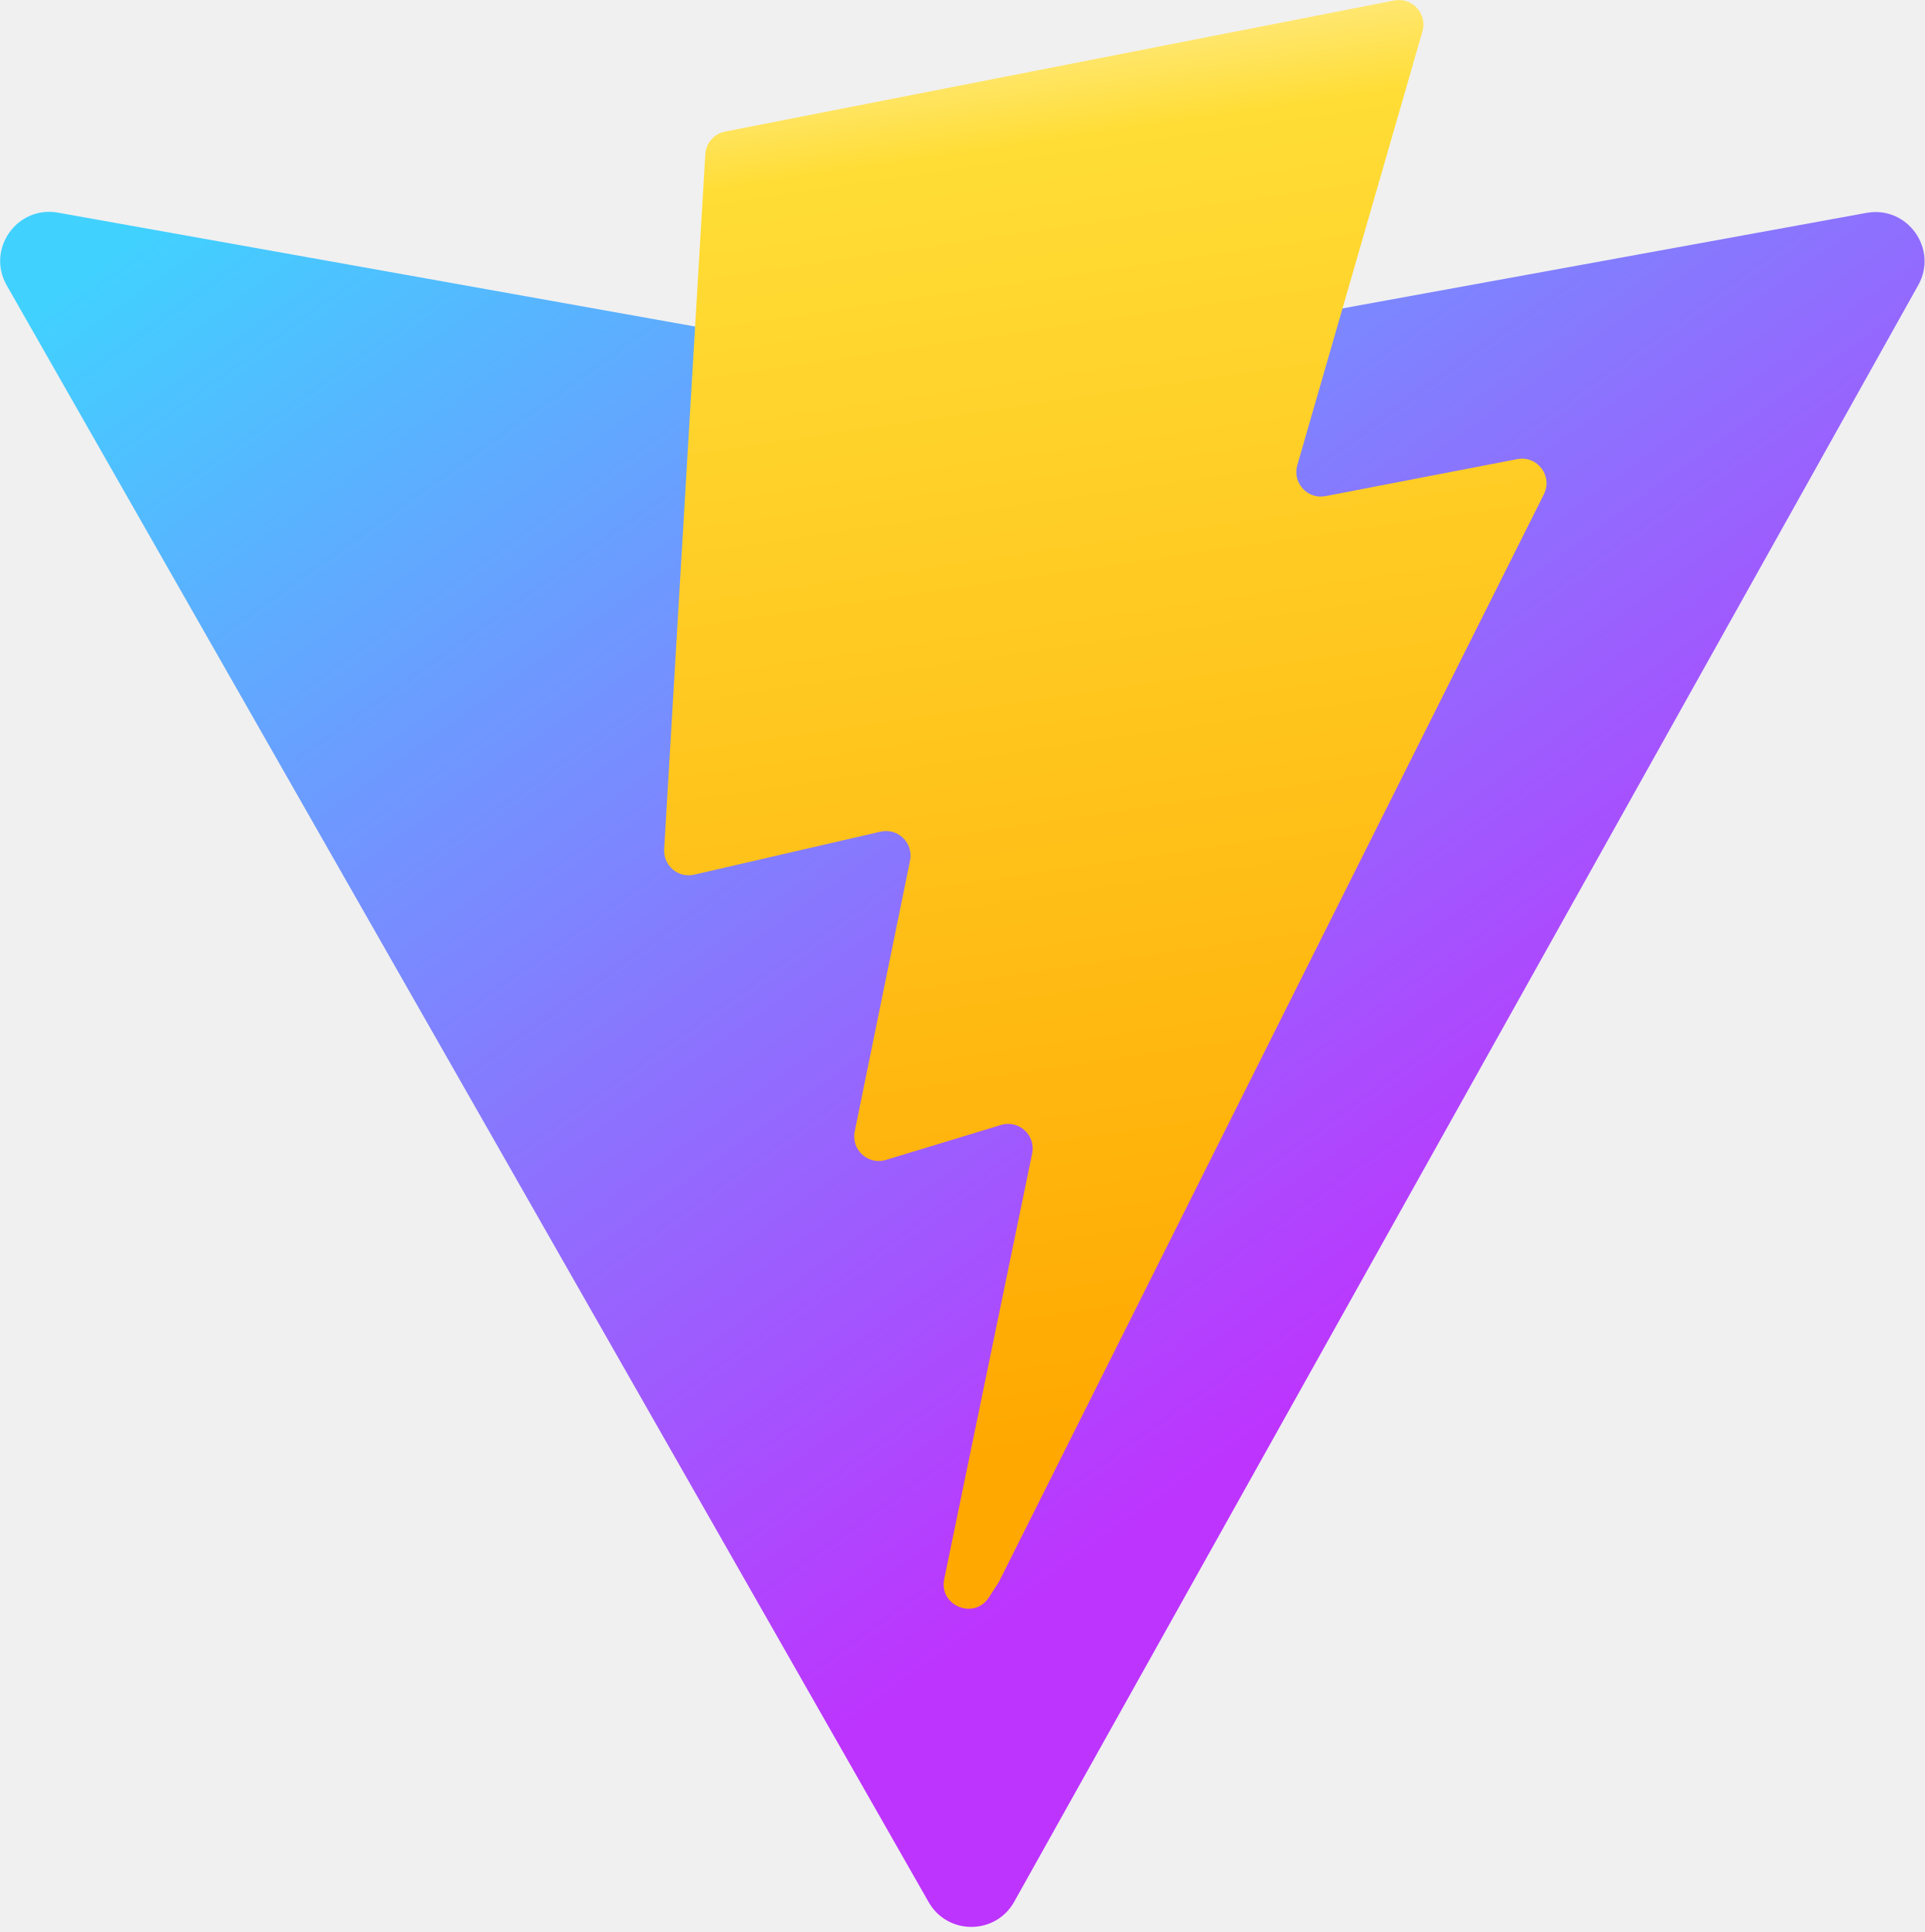
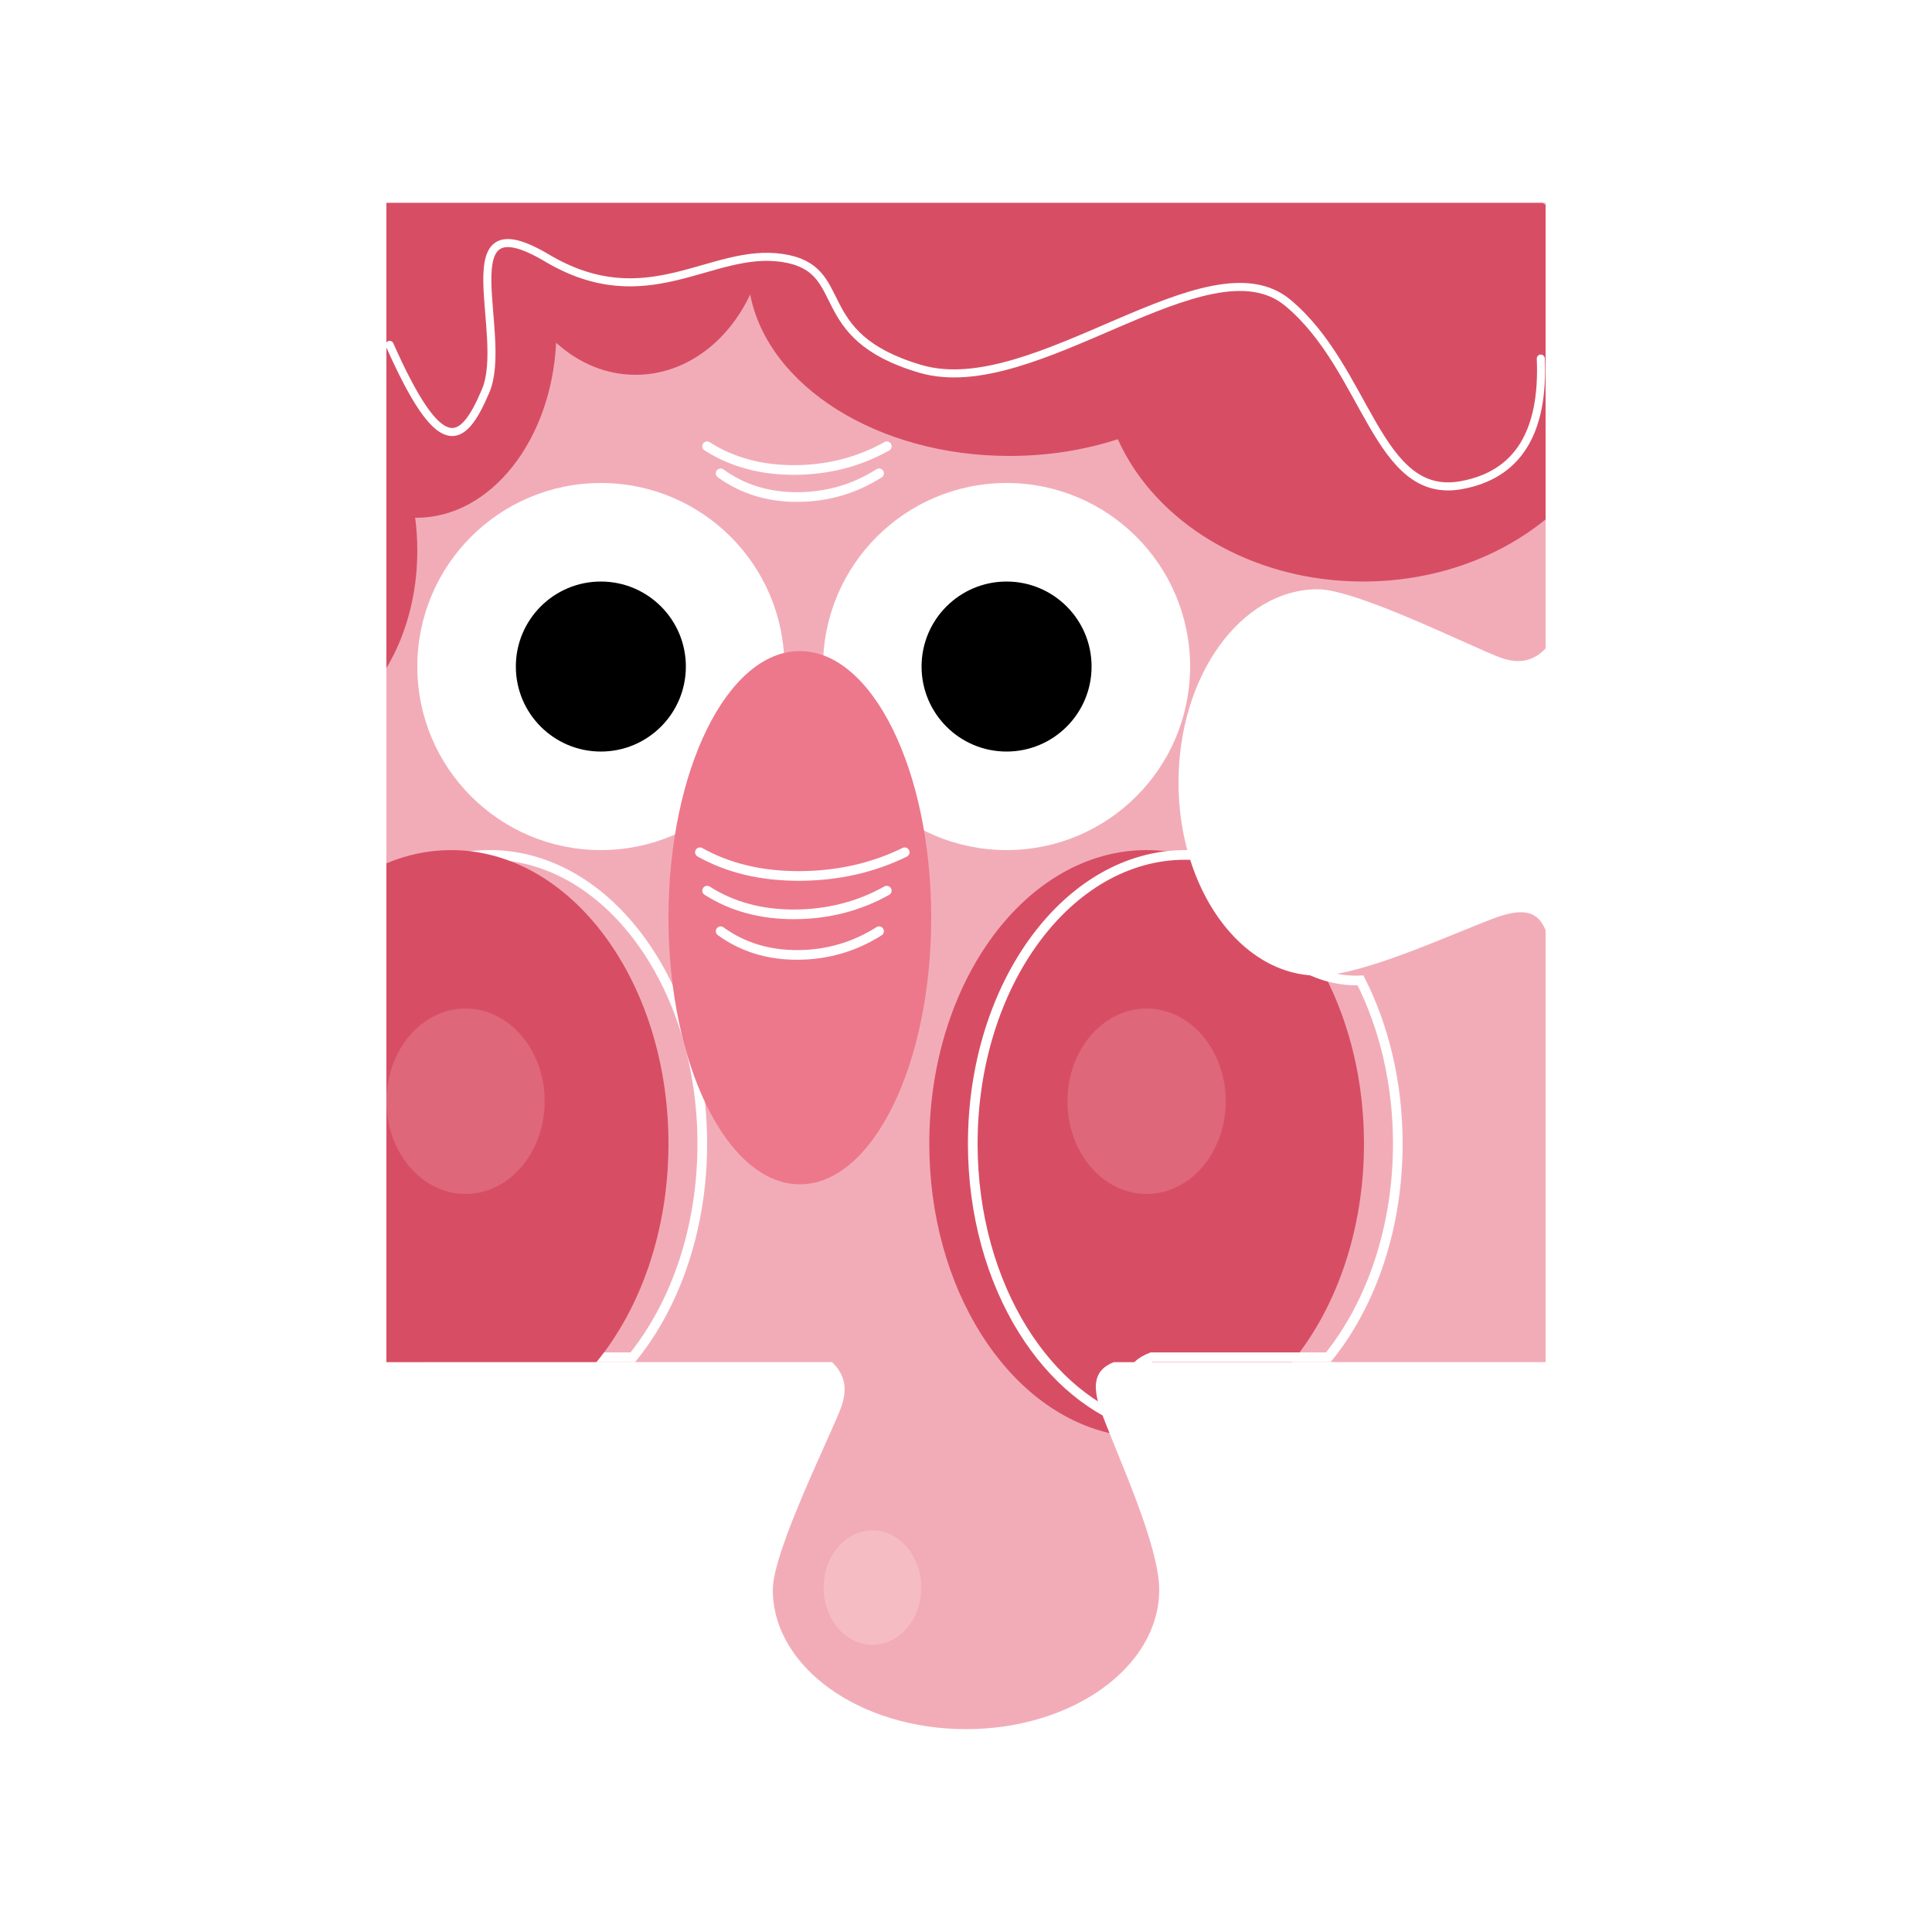
- <svg xmlns="http://www.w3.org/2000/svg" aria-hidden="true" role="img" class="iconify iconify--logos" width="31.88" height="32" preserveAspectRatio="xMidYMid meet" viewBox="0 0 256 257">
-   <defs>
-     <linearGradient id="IconifyId1813088fe1fbc01fb466" x1="-.828%" x2="57.636%" y1="7.652%" y2="78.411%">
-       <stop offset="0%" stop-color="#41D1FF" />
-       <stop offset="100%" stop-color="#BD34FE" />
-     </linearGradient>
-     <linearGradient id="IconifyId1813088fe1fbc01fb467" x1="43.376%" x2="50.316%" y1="2.242%" y2="89.03%">
-       <stop offset="0%" stop-color="#FFEA83" />
-       <stop offset="8.333%" stop-color="#FFDD35" />
-       <stop offset="100%" stop-color="#FFA800" />
-     </linearGradient>
-   </defs>
-   <path fill="url(#IconifyId1813088fe1fbc01fb466)" d="M255.153 37.938L134.897 252.976c-2.483 4.44-8.862 4.466-11.382.048L.875 37.958c-2.746-4.814 1.371-10.646 6.827-9.67l120.385 21.517a6.537 6.537 0 0 0 2.322-.004l117.867-21.483c5.438-.991 9.574 4.796 6.877 9.62Z" />
-   <path fill="url(#IconifyId1813088fe1fbc01fb467)" d="M185.432.063L96.44 17.501a3.268 3.268 0 0 0-2.634 3.014l-5.474 92.456a3.268 3.268 0 0 0 3.997 3.378l24.777-5.718c2.318-.535 4.413 1.507 3.936 3.838l-7.361 36.047c-.495 2.426 1.782 4.5 4.151 3.78l15.304-4.649c2.372-.72 4.652 1.36 4.15 3.788l-11.698 56.621c-.732 3.542 3.979 5.473 5.943 2.437l1.313-2.028l72.516-144.72c1.215-2.423-.88-5.186-3.54-4.672l-25.505 4.922c-2.396.462-4.435-1.77-3.759-4.114l16.646-57.705c.677-2.35-1.37-4.583-3.769-4.113Z" />
+ <svg xmlns="http://www.w3.org/2000/svg" version="1.1" viewBox="0 0 1200 1200" height="1200px" width="1200px">
+   <g fill-rule="evenodd" fill="none" stroke-width="1" stroke="none" id="红发怪">
+     <rect height="1200" width="1200" y="0" x="0" fill="#FFFFFF" id="矩形" />
+     <g transform="translate(240, 126)" id="编组">
+       <path fill="#F2ACB8" id="形状结合" d="M719.998,0.002 L719.998,276.768 C712.44,284.621 703.702,286.664 692.043,282.491 C675.714,276.646 602.9,240.002 578.543,240.002 C530.746,240.002 491.999,293.728 491.999,360.001 C491.999,426.275 530.746,480.001 578.543,480.001 C606.033,480.001 660.265,454.757 688.14,444.298 C707.474,437.044 715.499,441.01 719.867,451.493 L719.998,451.813 L719.998,720 L451.811,720 C441.09,724.339 436.969,732.329 444.297,751.859 C454.755,779.734 479.999,833.966 479.999,861.456 C479.999,909.253 426.274,948 360,948 C293.726,948 240.001,909.253 240.001,861.456 C240.001,837.099 276.645,764.285 282.489,747.956 C286.662,736.296 284.619,727.559 276.767,720.001 L0.002,720 L0.002,0.002 L719.998,0.002 Z" />
+       <path fill="#D74E64" id="形状结合" d="M719.999,1.393 L719.999,196.611 C690.707,220.492 650.704,235.202 606.599,235.202 C536.874,235.202 477.4,198.441 454.292,146.795 C433.79,153.479 411.002,157.202 387,157.202 C304.837,157.202 236.908,113.576 225.946,56.917 C211.965,86.692 185.342,106.802 154.801,106.802 C136.239,106.802 119.126,99.374 105.415,86.863 C102.468,147.577 64.727,195.602 18.602,195.602 C18.356,195.602 18.111,195.6 17.866,195.598 C18.745,202.22 19.202,209.039 19.202,216.002 C19.202,243.62 12.013,268.991 0.001,288.949 L0.002,0.002 L718.265,-0 C718.847,0.461 719.425,0.925 719.999,1.393 Z" />
+       <path fill="#D74E64" id="形状结合" d="M472.199,402.001 C481.171,402.001 489.938,403.184 498.42,405.44 C511.336,449.185 542.344,480.001 578.543,480.001 C579.903,480.001 581.329,479.939 582.814,479.82 C598.182,509.428 607.199,545.492 607.199,584.401 C607.199,638.232 589.939,686.617 562.488,720.004 L451.811,720 C441.09,724.339 436.969,732.329 444.297,751.859 C445.676,755.534 447.312,759.667 449.113,764.137 C385.553,749.345 337.2,674.502 337.2,584.401 C337.2,483.664 397.641,402.001 472.199,402.001 Z" />
+       <path stroke-width="6" stroke="#FFFFFF" id="形状结合" d="M496.202,405.001 C504.342,405.001 512.309,406.004 520.039,407.925 C526.822,429.977 538.142,448.702 552.335,461.909 C566.688,475.266 583.974,483.001 602.545,483.001 C603.356,483.001 604.189,482.98 605.046,482.943 C619.666,511.828 628.201,546.768 628.201,584.401 C628.201,636.877 611.61,684.128 585.065,717.004 L585.065,717.004 L475.242,717 C468.245,719.706 463.711,723.76 462.162,730.326 C460.91,735.636 461.717,742.857 465.49,752.913 C466.287,755.037 467.169,757.313 468.115,759.717 C439.157,751.178 413.805,729.732 395.395,700.165 C375.913,668.876 364.202,628.485 364.202,584.401 C364.202,534.739 379.062,489.761 403.154,457.21 C426.967,425.036 459.824,405.001 496.202,405.001 Z" />
+       <path stroke-width="6" stroke="#FFFFFF" id="形状结合" d="M64.204,405.001 C100.582,405.001 133.438,425.036 157.251,457.21 C181.343,489.761 196.203,534.739 196.203,584.401 C196.203,636.877 179.613,684.128 153.068,717.004 L153.068,717.004 L27.004,717 L27.002,412.238 C38.795,407.53 51.281,405.001 64.204,405.001 Z" />
+       <ellipse ry="114" rx="113.999" cy="288.002" cx="133.201" fill="#FFFFFF" id="椭圆形" />
+       <ellipse ry="114" rx="113.999" cy="288.002" cx="385.2" fill="#FFFFFF" id="椭圆形" />
+       <ellipse ry="165.6" rx="81.6" cy="444.001" cx="256.8" fill="#ED788B" id="椭圆形" />
+       <path transform="translate(258.3298, 410.7185) scale(1, -1) translate(-258.3298, -410.7185)" stroke-linecap="round" stroke-width="6" stroke="#FFFFFF" id="路径-4" d="M194.73,418.077 C212.405,408.168 233.069,403.263 256.722,403.361 C280.376,403.46 302.111,408.365 321.93,418.077" />
+       <path transform="translate(255.0004, 434.5598) scale(1, -1) translate(-255.0004, -434.5598)" stroke-linecap="round" stroke-width="6" stroke="#FFFFFF" id="路径-4" d="M199.201,441.918 C214.708,432.009 232.837,427.104 253.59,427.203 C274.343,427.301 293.413,432.206 310.8,441.918" />
+       <path transform="translate(255.0004, 158.5605) scale(1, -1) translate(-255.0004, -158.5605)" stroke-linecap="round" stroke-width="6" stroke="#FFFFFF" id="路径-4" d="M199.201,165.919 C214.708,156.01 232.837,151.105 253.59,151.203 C274.343,151.302 293.413,156.207 310.8,165.919" />
+       <path transform="translate(256.8004, 175.3605) scale(1, -1) translate(-256.8004, -175.3605)" stroke-linecap="round" stroke-width="6" stroke="#FFFFFF" id="路径-4" d="M207.601,182.719 C221.273,172.81 237.259,167.905 255.557,168.003 C273.855,168.102 290.669,173.007 306,182.719" />
+       <path transform="translate(256.8004, 459.7597) scale(1, -1) translate(-256.8004, -459.7597)" stroke-linecap="round" stroke-width="6" stroke="#FFFFFF" id="路径-4" d="M207.601,467.118 C221.273,457.209 237.259,452.304 255.557,452.403 C273.855,452.501 290.669,457.406 306,467.118" />
+       <ellipse ry="52.8" rx="52.8" cy="288.002" cx="385.2" fill="#000000" id="椭圆形" />
+       <ellipse ry="52.8" rx="52.8" cy="288.002" cx="133.201" fill="#000000" id="椭圆形" />
+       <path fill="#D74E64" id="形状结合" d="M40.202,402.001 C114.76,402.001 175.201,483.664 175.201,584.401 C175.201,638.232 157.941,686.617 130.491,720.004 L0.002,720 L-0.001,410.226 C12.698,404.881 26.201,402.001 40.202,402.001 Z" />
+       <ellipse ry="57.6" rx="49.158" cy="558.001" cx="49.16" opacity="0.168" fill="#FFE0E0" id="椭圆形" />
+       <ellipse ry="57.6" rx="49.158" cy="558.001" cx="472.16" opacity="0.168" fill="#FFE0E0" id="椭圆形" />
+       <ellipse ry="35.5" rx="30.297" cy="860.101" cx="301.897" opacity="0.301" fill="#FFE0E0" id="椭圆形" />
+     </g>
+     <path stroke-linecap="round" stroke-width="5" stroke="#FFFFFF" id="路径-45" d="M241.998,214.207 C273.28,284.561 286.92,277.555 301.66,242.757 C316.4,207.959 277.006,123.008 339.655,160.207 C402.304,197.407 441.474,153.613 485.835,160.207 C530.197,166.802 501.002,208.49 571.873,229.161 C642.743,249.831 750.301,146.902 799.844,188.031 C849.387,229.161 855.034,310.802 907.516,301.361 C942.504,295.066 959.005,268.855 957.019,222.728" />
+   </g>
</svg>
